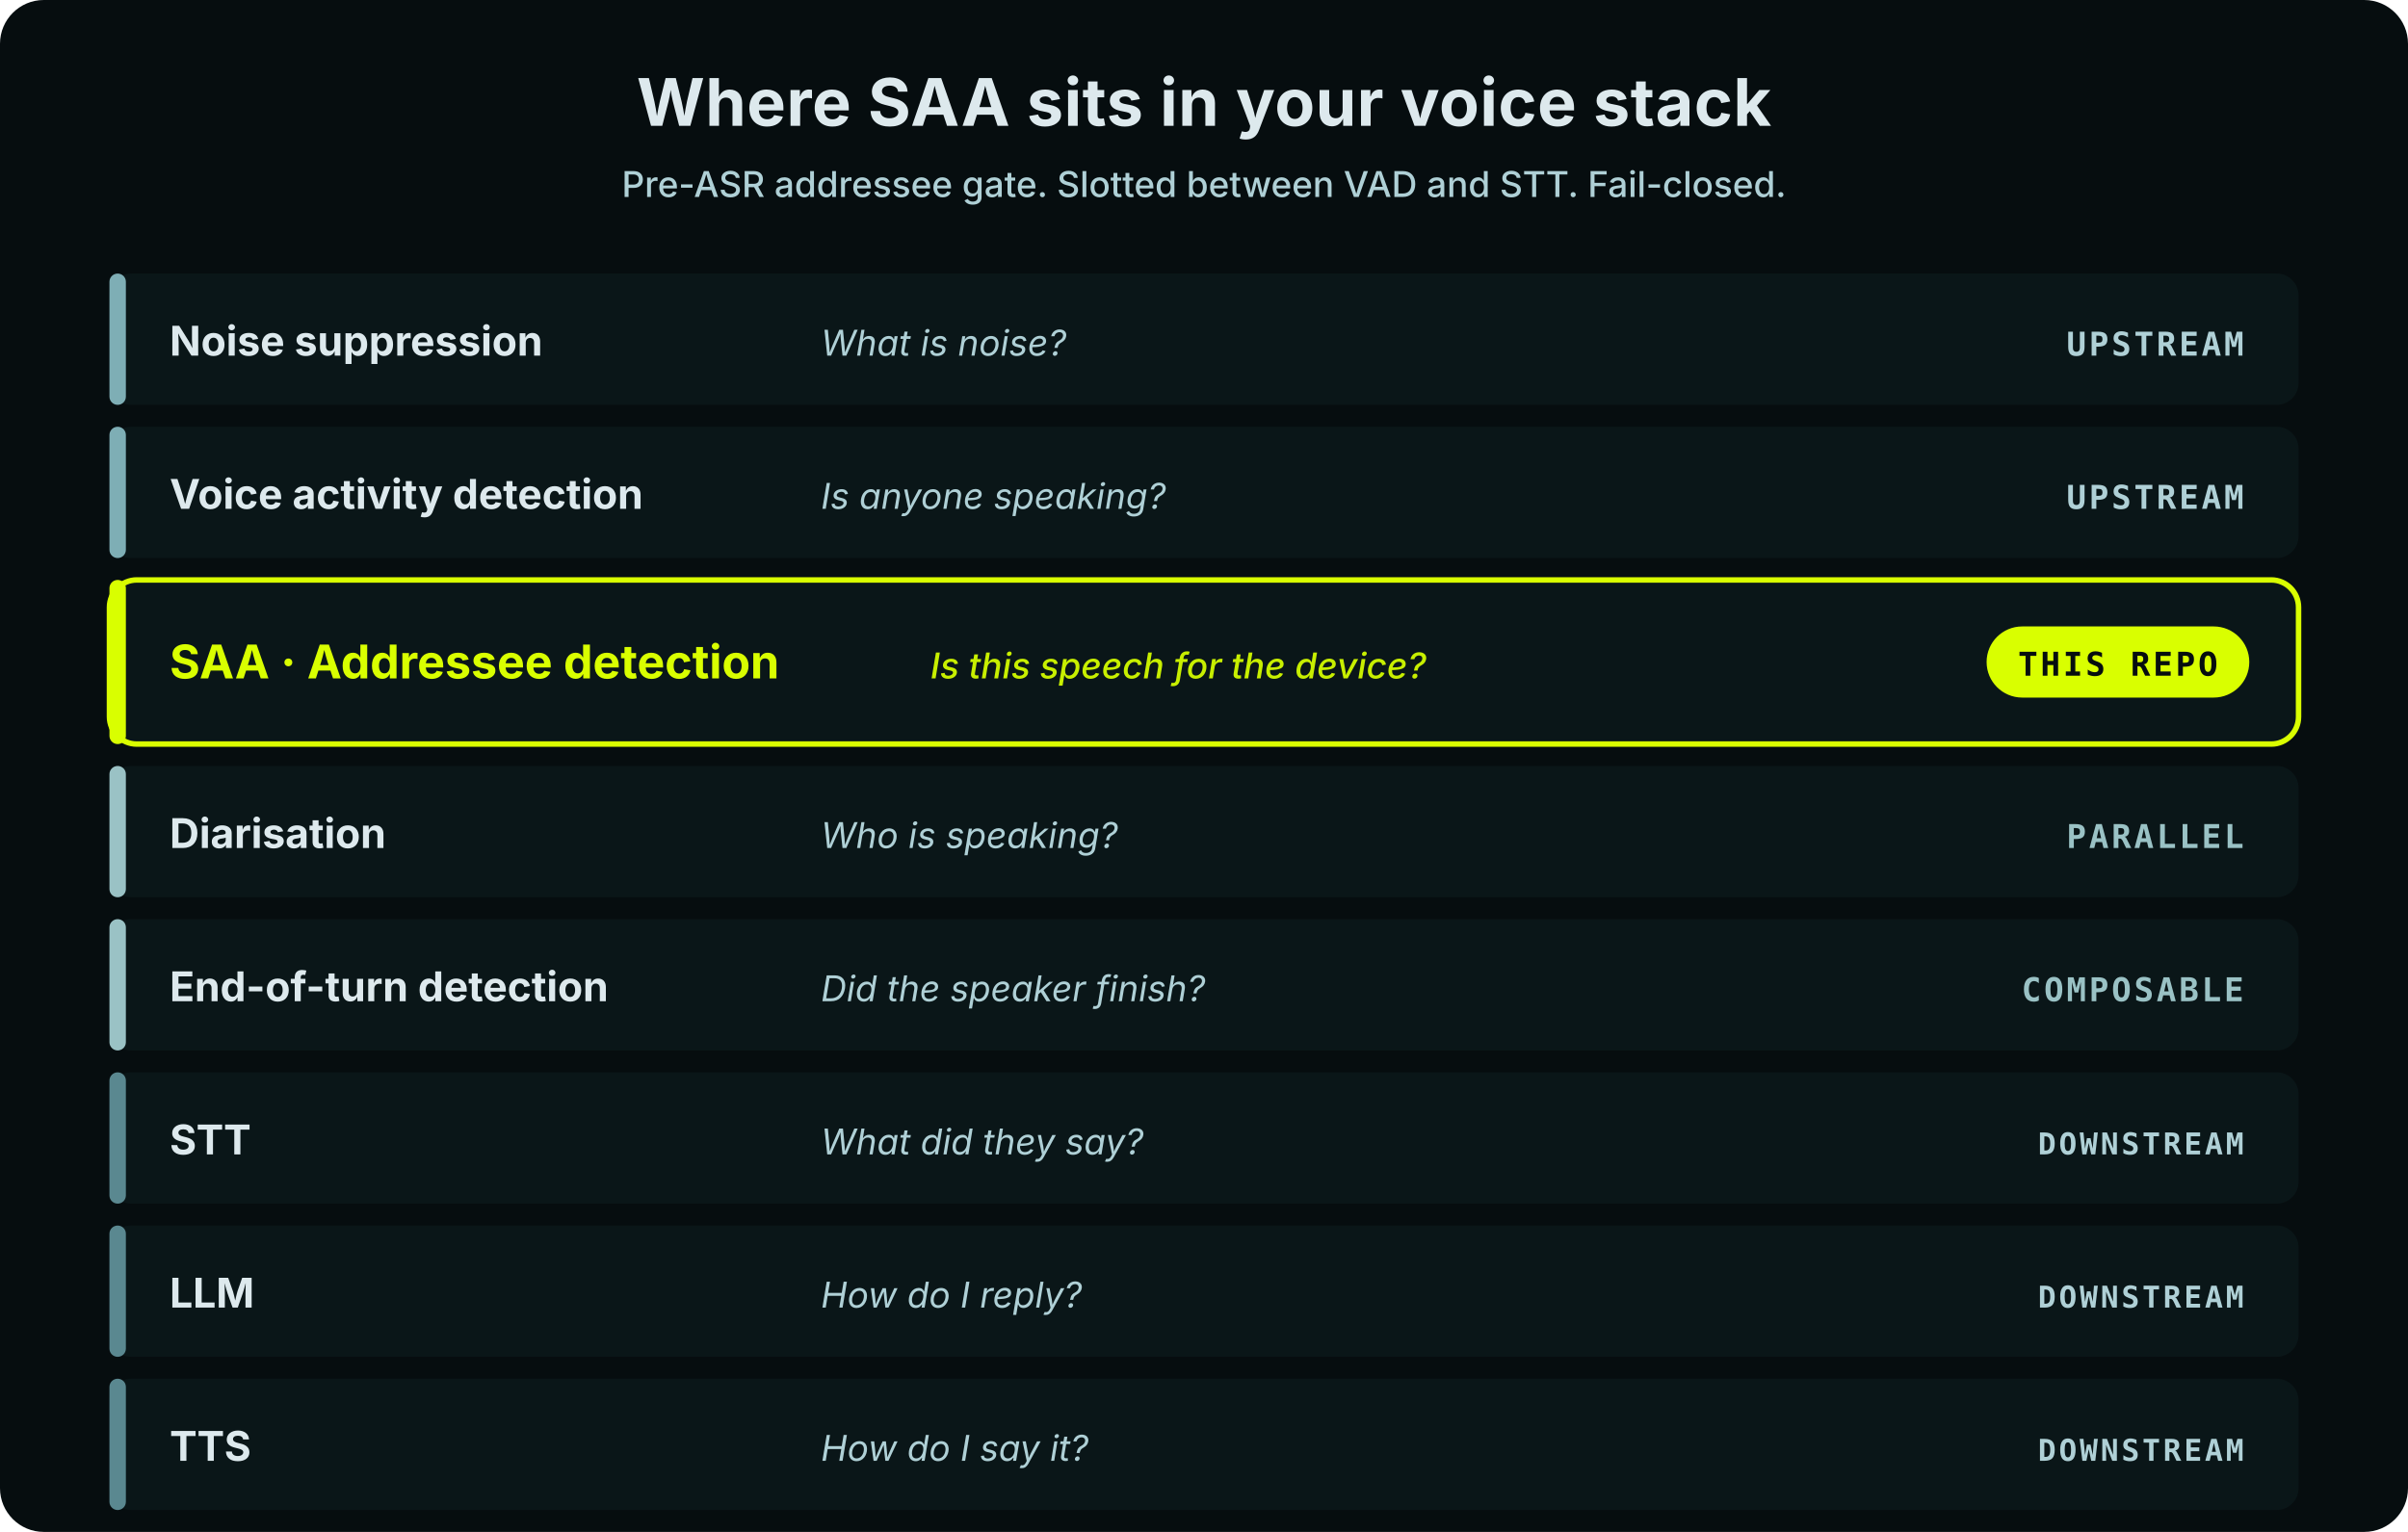
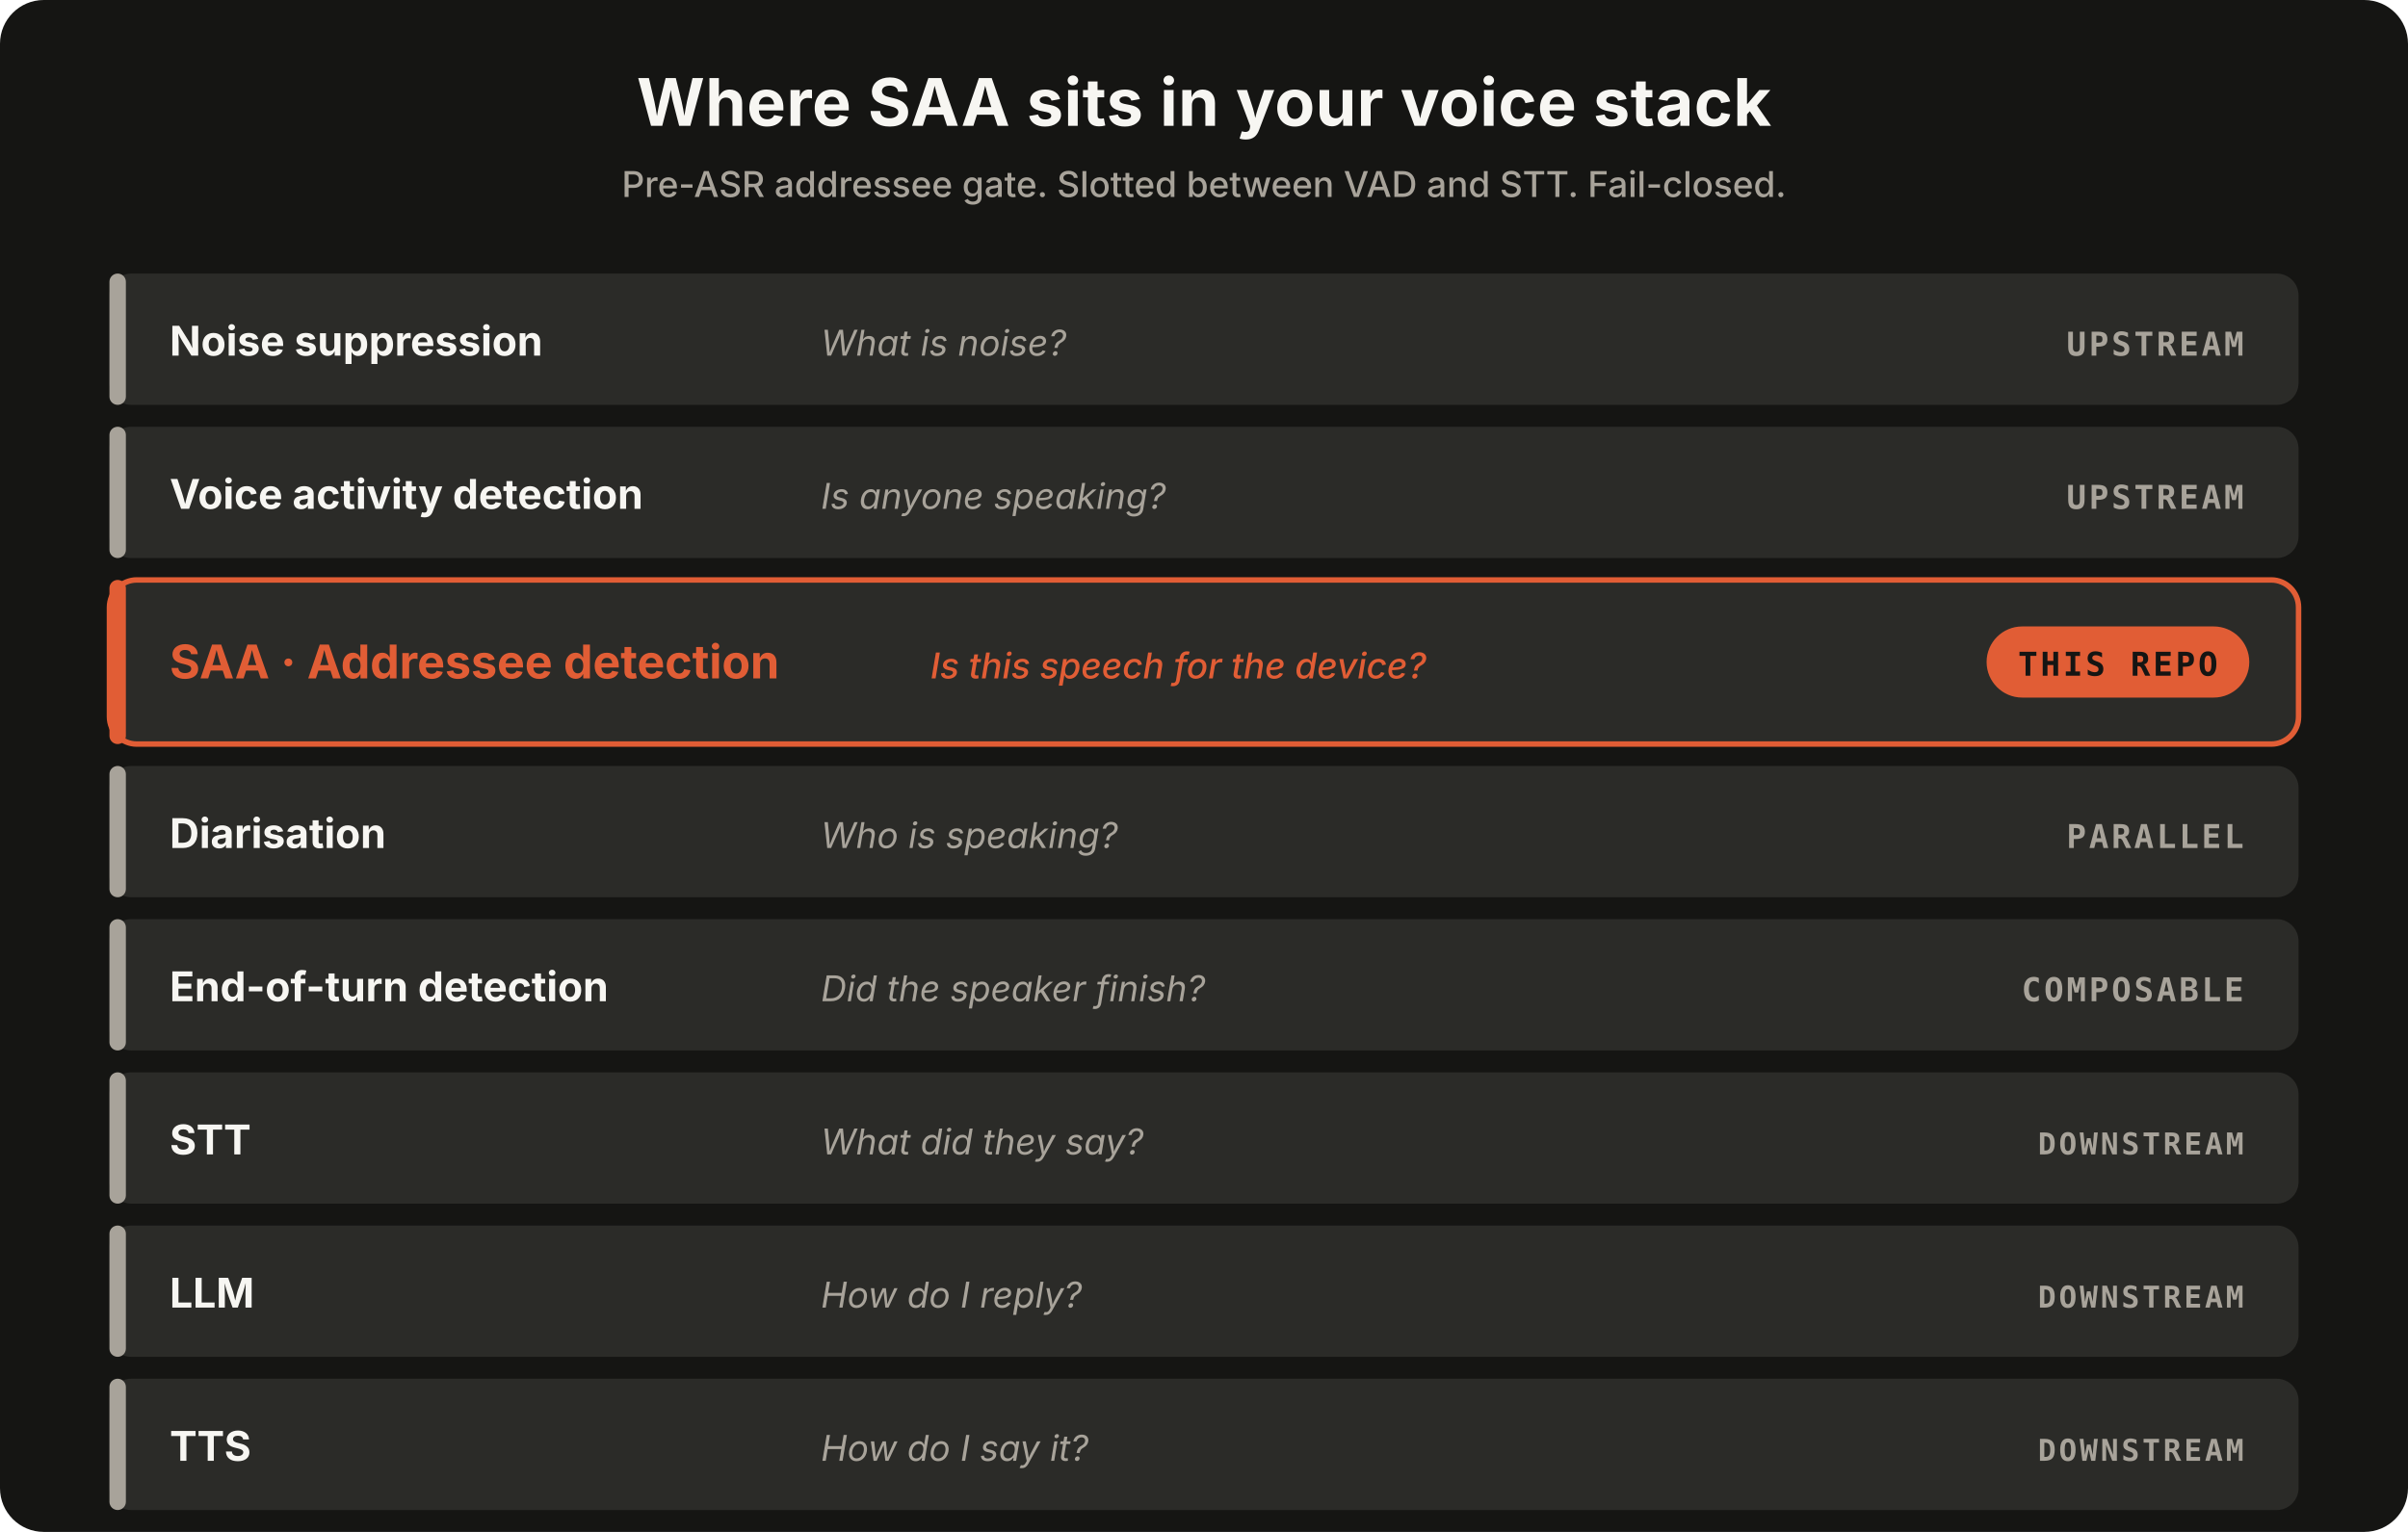
<svg xmlns="http://www.w3.org/2000/svg" viewBox="0 0 880 560" role="img" aria-labelledby="where-title where-desc">
-   <rect x="0" y="0" width="880" height="560" rx="16" fill="#060d0f" />
-   <text x="440" y="46" text-anchor="middle" font-family="'IBM Plex Sans Condensed', 'IBM Plex Sans', -apple-system, BlinkMacSystemFont, 'Inter', system-ui, sans-serif" font-size="24" font-weight="700" fill="#dde9ed" letter-spacing="0.2">Where SAA sits in your voice stack</text>
-   <text x="440" y="72" text-anchor="middle" font-family="'IBM Plex Sans', -apple-system, BlinkMacSystemFont, 'Inter', system-ui, sans-serif" font-size="13" font-weight="500" fill="#afd0d6">Pre-ASR addressee gate. Slotted between VAD and STT. Fail-closed.</text>
+   <rect x="0" y="0" width="880" height="560" rx="16" fill="#151513" />
+   <text x="440" y="46" text-anchor="middle" font-family="'IBM Plex Sans Condensed', 'IBM Plex Sans', -apple-system, BlinkMacSystemFont, 'Inter', system-ui, sans-serif" font-size="24" font-weight="700" fill="#F7F6F2" letter-spacing="0.2">Where SAA sits in your voice stack</text>
+   <text x="440" y="72" text-anchor="middle" font-family="'IBM Plex Sans', -apple-system, BlinkMacSystemFont, 'Inter', system-ui, sans-serif" font-size="13" font-weight="500" fill="#A8A39A">Pre-ASR addressee gate. Slotted between VAD and STT. Fail-closed.</text>
  <g font-family="'IBM Plex Sans', -apple-system, BlinkMacSystemFont, 'Inter', system-ui, sans-serif">
    <g transform="translate(40 100)">
-       <rect width="800" height="48" rx="8" fill="#0a1618" />
-       <rect x="0" y="0" width="6" height="48" rx="3" fill="#7eaeb5" />
-       <text x="22" y="30" font-size="15" font-weight="700" fill="#dde9ed">Noise suppression</text>
-       <text x="260" y="30" font-size="13" font-weight="400" fill="#afd0d6" font-style="italic">What is noise?</text>
-       <text x="780" y="30" text-anchor="end" font-size="12" font-weight="700" fill="#afd0d6" letter-spacing="1" font-family="'IBM Plex Mono', ui-monospace, SFMono-Regular, monospace">UPSTREAM</text>
+       <rect width="800" height="48" rx="8" fill="#2B2B28" />
+       <rect x="0" y="0" width="6" height="48" rx="3" fill="#A8A39A" />
+       <text x="22" y="30" font-size="15" font-weight="700" fill="#F7F6F2">Noise suppression</text>
+       <text x="260" y="30" font-size="13" font-weight="400" fill="#A8A39A" font-style="italic">What is noise?</text>
+       <text x="780" y="30" text-anchor="end" font-size="12" font-weight="700" fill="#A8A39A" letter-spacing="1" font-family="'IBM Plex Mono', ui-monospace, SFMono-Regular, monospace">UPSTREAM</text>
    </g>
    <g transform="translate(40 156)">
-       <rect width="800" height="48" rx="8" fill="#0a1618" />
-       <rect x="0" y="0" width="6" height="48" rx="3" fill="#7eaeb5" />
-       <text x="22" y="30" font-size="15" font-weight="700" fill="#dde9ed">Voice activity detection</text>
-       <text x="260" y="30" font-size="13" font-weight="400" fill="#afd0d6" font-style="italic">Is anyone speaking?</text>
-       <text x="780" y="30" text-anchor="end" font-size="12" font-weight="700" fill="#afd0d6" letter-spacing="1" font-family="'IBM Plex Mono', ui-monospace, SFMono-Regular, monospace">UPSTREAM</text>
+       <rect width="800" height="48" rx="8" fill="#2B2B28" />
+       <rect x="0" y="0" width="6" height="48" rx="3" fill="#A8A39A" />
+       <text x="22" y="30" font-size="15" font-weight="700" fill="#F7F6F2">Voice activity detection</text>
+       <text x="260" y="30" font-size="13" font-weight="400" fill="#A8A39A" font-style="italic">Is anyone speaking?</text>
+       <text x="780" y="30" text-anchor="end" font-size="12" font-weight="700" fill="#A8A39A" letter-spacing="1" font-family="'IBM Plex Mono', ui-monospace, SFMono-Regular, monospace">UPSTREAM</text>
    </g>
    <g transform="translate(40 212)">
-       <rect width="800" height="60" rx="10" fill="#0a1618" stroke="#D9FF00" stroke-width="2" />
-       <rect x="0" y="0" width="6" height="60" rx="3" fill="#D9FF00" />
-       <text x="22" y="36" font-size="17" font-weight="700" fill="#D9FF00">SAA · Addressee detection</text>
-       <text x="300" y="36" font-size="13" font-weight="500" fill="#C8EF00" font-style="italic">Is this speech for the device?</text>
+       <rect width="800" height="60" rx="10" fill="#2B2B28" stroke="#E15D35" stroke-width="2" />
+       <rect x="0" y="0" width="6" height="60" rx="3" fill="#E15D35" />
+       <text x="22" y="36" font-size="17" font-weight="700" fill="#E15D35">SAA · Addressee detection</text>
+       <text x="300" y="36" font-size="13" font-weight="500" fill="#E15D35" font-style="italic">Is this speech for the device?</text>
      <g transform="translate(686 17)">
-         <rect width="96" height="26" rx="13" fill="#D9FF00" />
-         <text x="48" y="18" text-anchor="middle" font-size="12" font-weight="700" fill="#060d0f" letter-spacing="1" font-family="'IBM Plex Mono', ui-monospace, SFMono-Regular, monospace">THIS REPO</text>
+         <rect width="96" height="26" rx="13" fill="#E15D35" />
+         <text x="48" y="18" text-anchor="middle" font-size="12" font-weight="700" fill="#151513" letter-spacing="1" font-family="'IBM Plex Mono', ui-monospace, SFMono-Regular, monospace">THIS REPO</text>
      </g>
    </g>
    <g transform="translate(40 280)">
-       <rect width="800" height="48" rx="8" fill="#0a1618" />
-       <rect x="0" y="0" width="6" height="48" rx="3" fill="#9AC2C5" />
-       <text x="22" y="30" font-size="15" font-weight="700" fill="#dde9ed">Diarisation</text>
-       <text x="260" y="30" font-size="13" font-weight="400" fill="#afd0d6" font-style="italic">Who is speaking?</text>
-       <text x="780" y="30" text-anchor="end" font-size="12" font-weight="700" fill="#9AC2C5" letter-spacing="1" font-family="'IBM Plex Mono', ui-monospace, SFMono-Regular, monospace">PARALLEL</text>
+       <rect width="800" height="48" rx="8" fill="#2B2B28" />
+       <rect x="0" y="0" width="6" height="48" rx="3" fill="#A8A39A" />
+       <text x="22" y="30" font-size="15" font-weight="700" fill="#F7F6F2">Diarisation</text>
+       <text x="260" y="30" font-size="13" font-weight="400" fill="#A8A39A" font-style="italic">Who is speaking?</text>
+       <text x="780" y="30" text-anchor="end" font-size="12" font-weight="700" fill="#A8A39A" letter-spacing="1" font-family="'IBM Plex Mono', ui-monospace, SFMono-Regular, monospace">PARALLEL</text>
    </g>
    <g transform="translate(40 336)">
-       <rect width="800" height="48" rx="8" fill="#0a1618" />
-       <rect x="0" y="0" width="6" height="48" rx="3" fill="#9AC2C5" />
-       <text x="22" y="30" font-size="15" font-weight="700" fill="#dde9ed">End-of-turn detection</text>
-       <text x="260" y="30" font-size="13" font-weight="400" fill="#afd0d6" font-style="italic">Did the speaker finish?</text>
-       <text x="780" y="30" text-anchor="end" font-size="12" font-weight="700" fill="#9AC2C5" letter-spacing="1" font-family="'IBM Plex Mono', ui-monospace, SFMono-Regular, monospace">COMPOSABLE</text>
+       <rect width="800" height="48" rx="8" fill="#2B2B28" />
+       <rect x="0" y="0" width="6" height="48" rx="3" fill="#A8A39A" />
+       <text x="22" y="30" font-size="15" font-weight="700" fill="#F7F6F2">End-of-turn detection</text>
+       <text x="260" y="30" font-size="13" font-weight="400" fill="#A8A39A" font-style="italic">Did the speaker finish?</text>
+       <text x="780" y="30" text-anchor="end" font-size="12" font-weight="700" fill="#A8A39A" letter-spacing="1" font-family="'IBM Plex Mono', ui-monospace, SFMono-Regular, monospace">COMPOSABLE</text>
    </g>
    <g transform="translate(40 392)">
-       <rect width="800" height="48" rx="8" fill="#0a1618" />
-       <rect x="0" y="0" width="6" height="48" rx="3" fill="#5a8890" />
-       <text x="22" y="30" font-size="15" font-weight="700" fill="#dde9ed">STT</text>
-       <text x="260" y="30" font-size="13" font-weight="400" fill="#afd0d6" font-style="italic">What did they say?</text>
-       <text x="780" y="30" text-anchor="end" font-size="11" font-weight="700" fill="#afd0d6" letter-spacing="1" font-family="'IBM Plex Mono', ui-monospace, SFMono-Regular, monospace">DOWNSTREAM</text>
+       <rect width="800" height="48" rx="8" fill="#2B2B28" />
+       <rect x="0" y="0" width="6" height="48" rx="3" fill="#A8A39A" />
+       <text x="22" y="30" font-size="15" font-weight="700" fill="#F7F6F2">STT</text>
+       <text x="260" y="30" font-size="13" font-weight="400" fill="#A8A39A" font-style="italic">What did they say?</text>
+       <text x="780" y="30" text-anchor="end" font-size="11" font-weight="700" fill="#A8A39A" letter-spacing="1" font-family="'IBM Plex Mono', ui-monospace, SFMono-Regular, monospace">DOWNSTREAM</text>
    </g>
    <g transform="translate(40 448)">
-       <rect width="800" height="48" rx="8" fill="#0a1618" />
-       <rect x="0" y="0" width="6" height="48" rx="3" fill="#5a8890" />
-       <text x="22" y="30" font-size="15" font-weight="700" fill="#dde9ed">LLM</text>
-       <text x="260" y="30" font-size="13" font-weight="400" fill="#afd0d6" font-style="italic">How do I reply?</text>
-       <text x="780" y="30" text-anchor="end" font-size="11" font-weight="700" fill="#afd0d6" letter-spacing="1" font-family="'IBM Plex Mono', ui-monospace, SFMono-Regular, monospace">DOWNSTREAM</text>
+       <rect width="800" height="48" rx="8" fill="#2B2B28" />
+       <rect x="0" y="0" width="6" height="48" rx="3" fill="#A8A39A" />
+       <text x="22" y="30" font-size="15" font-weight="700" fill="#F7F6F2">LLM</text>
+       <text x="260" y="30" font-size="13" font-weight="400" fill="#A8A39A" font-style="italic">How do I reply?</text>
+       <text x="780" y="30" text-anchor="end" font-size="11" font-weight="700" fill="#A8A39A" letter-spacing="1" font-family="'IBM Plex Mono', ui-monospace, SFMono-Regular, monospace">DOWNSTREAM</text>
    </g>
    <g transform="translate(40 504)">
-       <rect width="800" height="48" rx="8" fill="#0a1618" />
-       <rect x="0" y="0" width="6" height="48" rx="3" fill="#5a8890" />
-       <text x="22" y="30" font-size="15" font-weight="700" fill="#dde9ed">TTS</text>
-       <text x="260" y="30" font-size="13" font-weight="400" fill="#afd0d6" font-style="italic">How do I say it?</text>
-       <text x="780" y="30" text-anchor="end" font-size="11" font-weight="700" fill="#afd0d6" letter-spacing="1" font-family="'IBM Plex Mono', ui-monospace, SFMono-Regular, monospace">DOWNSTREAM</text>
+       <rect width="800" height="48" rx="8" fill="#2B2B28" />
+       <rect x="0" y="0" width="6" height="48" rx="3" fill="#A8A39A" />
+       <text x="22" y="30" font-size="15" font-weight="700" fill="#F7F6F2">TTS</text>
+       <text x="260" y="30" font-size="13" font-weight="400" fill="#A8A39A" font-style="italic">How do I say it?</text>
+       <text x="780" y="30" text-anchor="end" font-size="11" font-weight="700" fill="#A8A39A" letter-spacing="1" font-family="'IBM Plex Mono', ui-monospace, SFMono-Regular, monospace">DOWNSTREAM</text>
    </g>
  </g>
</svg>
